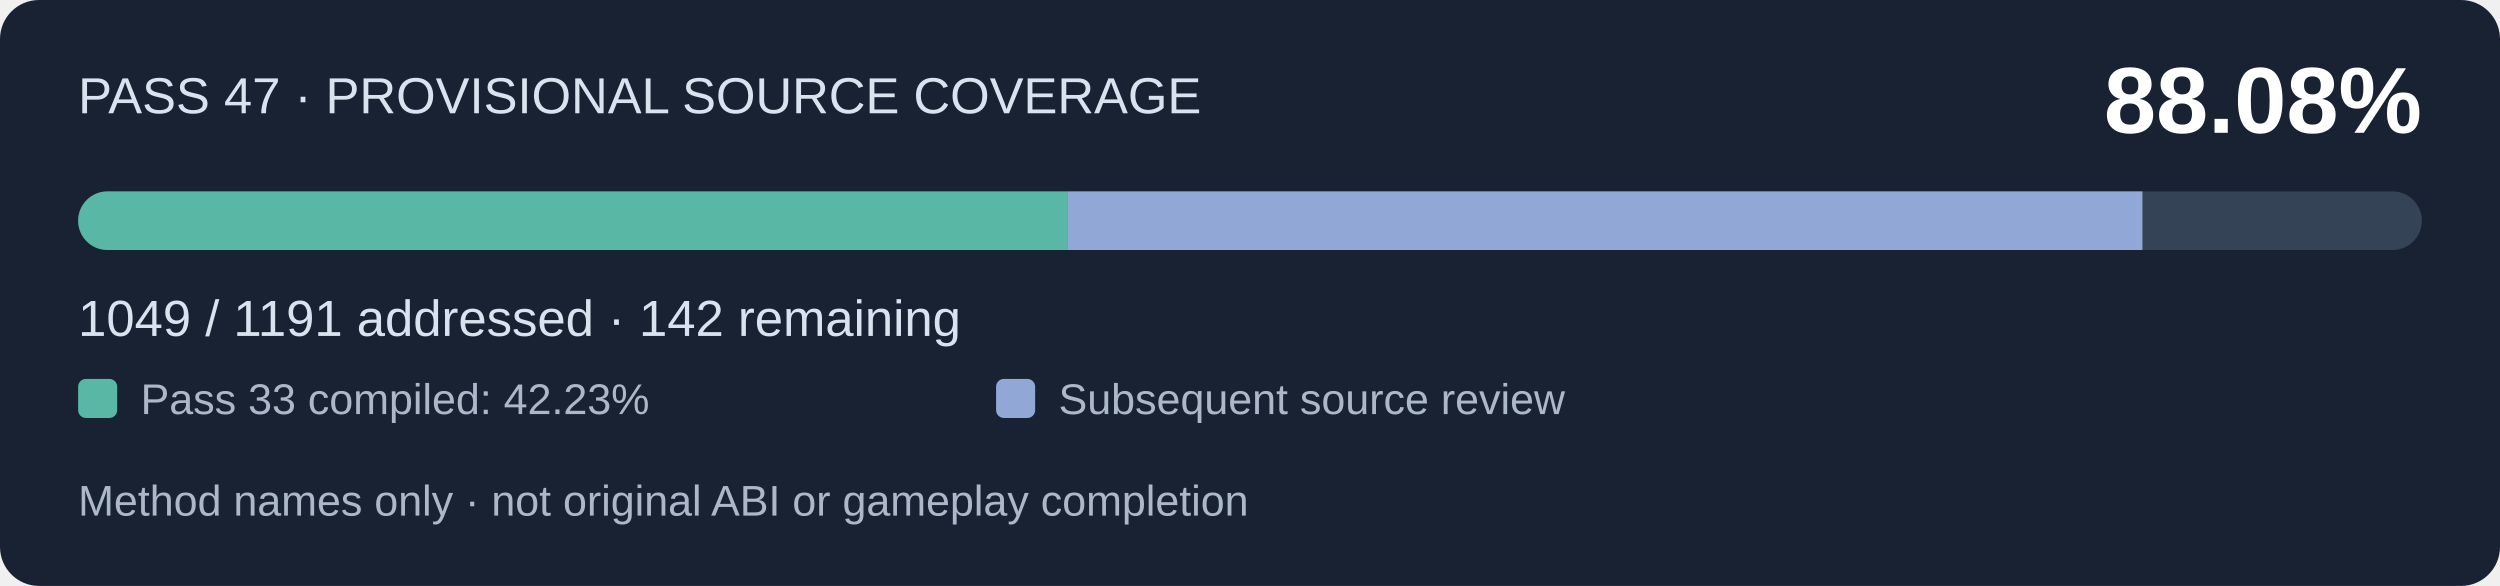
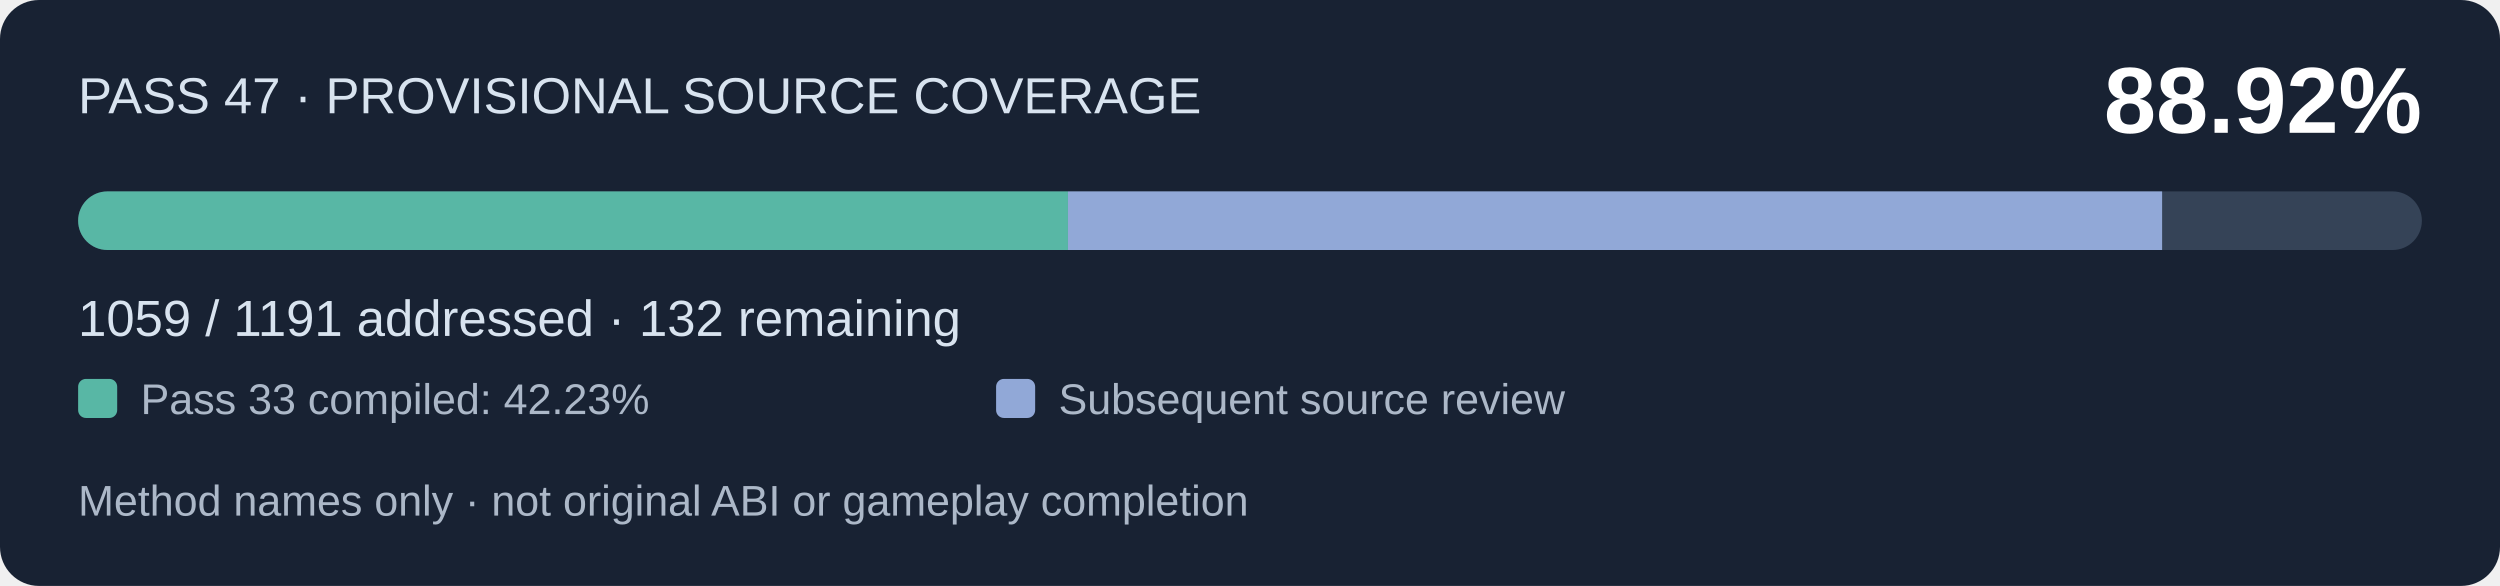
<svg xmlns="http://www.w3.org/2000/svg" width="640" height="150" viewBox="0 0 640 150" role="img" aria-labelledby="title description">
  <rect width="640" height="150" rx="10" fill="#182233" />
  <text x="20" y="29" fill="#d8e3ef" font-family="Verdana,Arial,sans-serif" font-size="13">PASS 47 · PROVISIONAL SOURCE COVERAGE</text>
-   <text x="620" y="34" text-anchor="end" fill="#ffffff" font-family="Verdana,Arial,sans-serif" font-size="24" font-weight="bold">88.08%</text>
+   <text x="620" y="34" text-anchor="end" fill="#ffffff" font-family="Verdana,Arial,sans-serif" font-size="24" font-weight="bold">88.92%</text>
  <rect x="20" y="49" width="600" height="15" rx="7.5" fill="#354357" />
  <clipPath id="bar">
    <rect x="20" y="49" width="600" height="15" rx="7.5" />
  </clipPath>
  <g clip-path="url(#bar)">
    <rect x="20" y="49" width="253.4" height="15" fill="#58b7a5" />
-     <rect x="273.401" y="49" width="275.063" height="15" fill="#91a8d7" />
+     <rect x="273.401" y="49" width="280.101" height="15" fill="#91a8d7" />
  </g>
-   <text x="20" y="86" fill="#d8e3ef" font-family="Verdana,Arial,sans-serif" font-size="13">1049 / 1191 addressed · 142 remaining</text>
+   <text x="20" y="86" fill="#d8e3ef" font-family="Verdana,Arial,sans-serif" font-size="13">1059 / 1191 addressed · 132 remaining</text>
  <rect x="20" y="97" width="10" height="10" rx="2" fill="#58b7a5" />
  <text x="36" y="106" fill="#acb8c8" font-family="Verdana,Arial,sans-serif" font-size="11">Pass 33 compiled: 42.23%</text>
  <rect x="255" y="97" width="10" height="10" rx="2" fill="#91a8d7" />
  <text x="271" y="106" fill="#acb8c8" font-family="Verdana,Arial,sans-serif" font-size="11">Subsequent source review</text>
  <text x="20" y="132" fill="#acb8c8" font-family="Verdana,Arial,sans-serif" font-size="11">Method names only · not original ABI or gameplay completion</text>
</svg>
